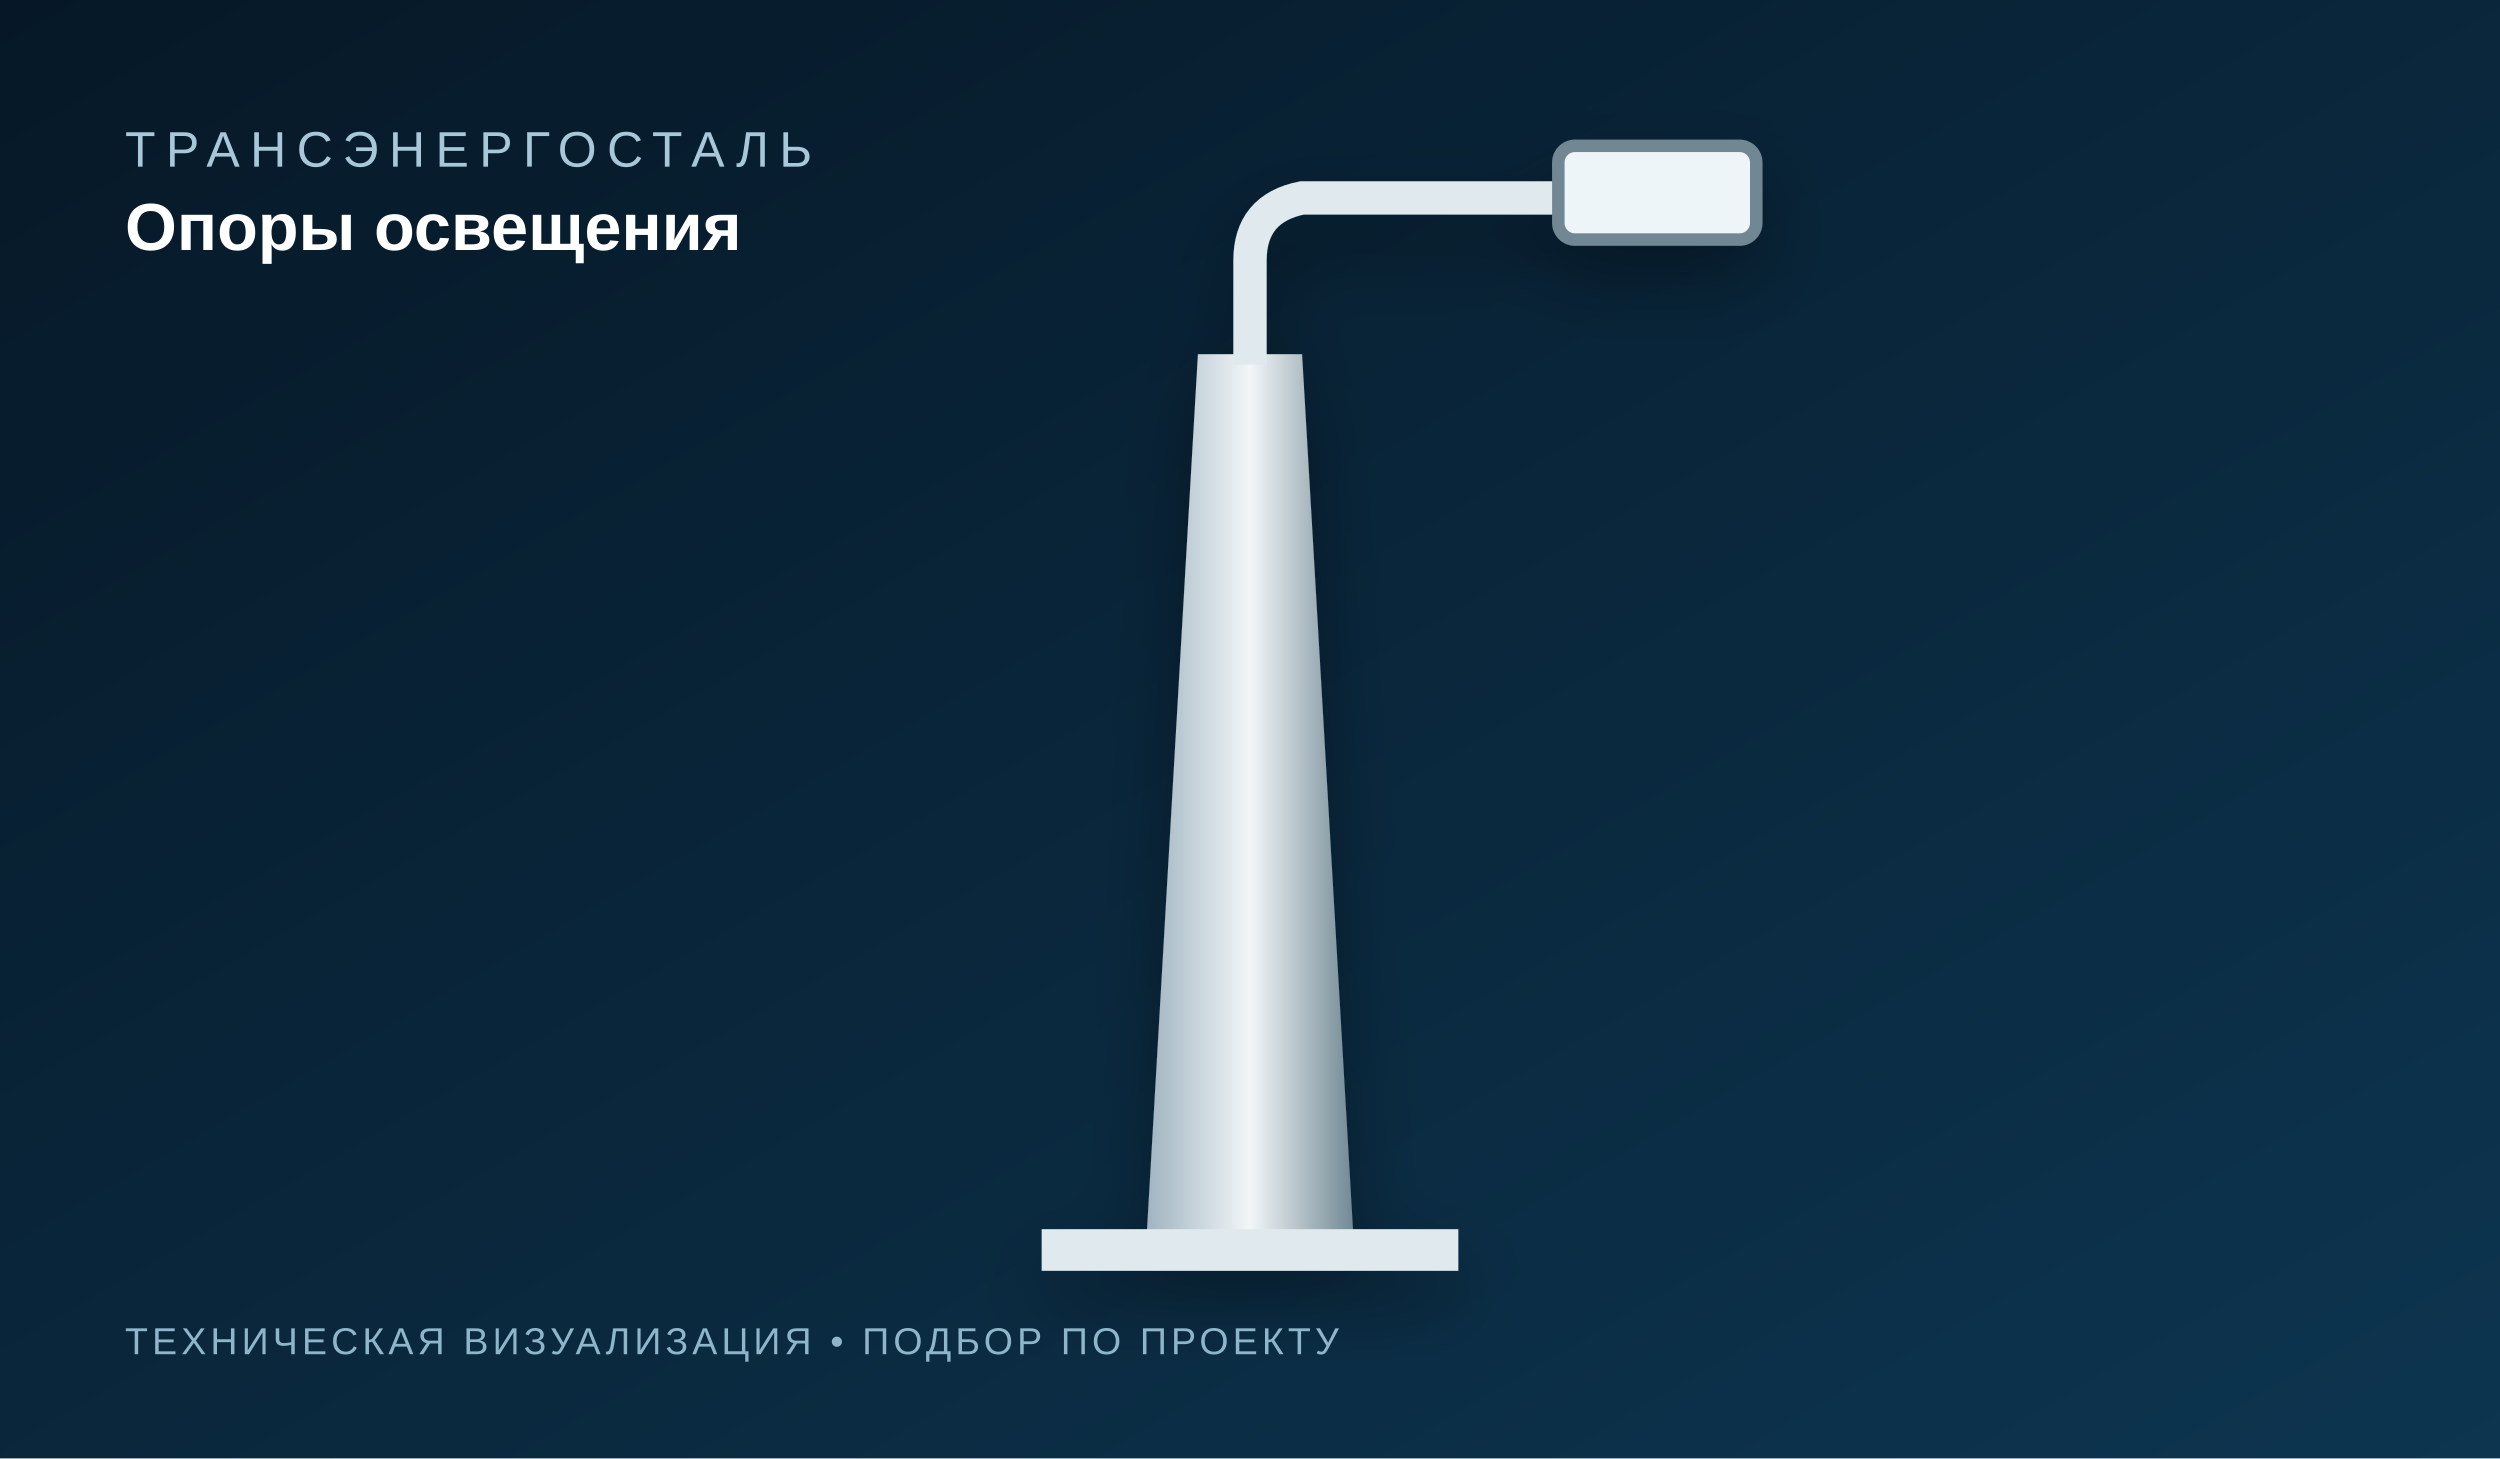
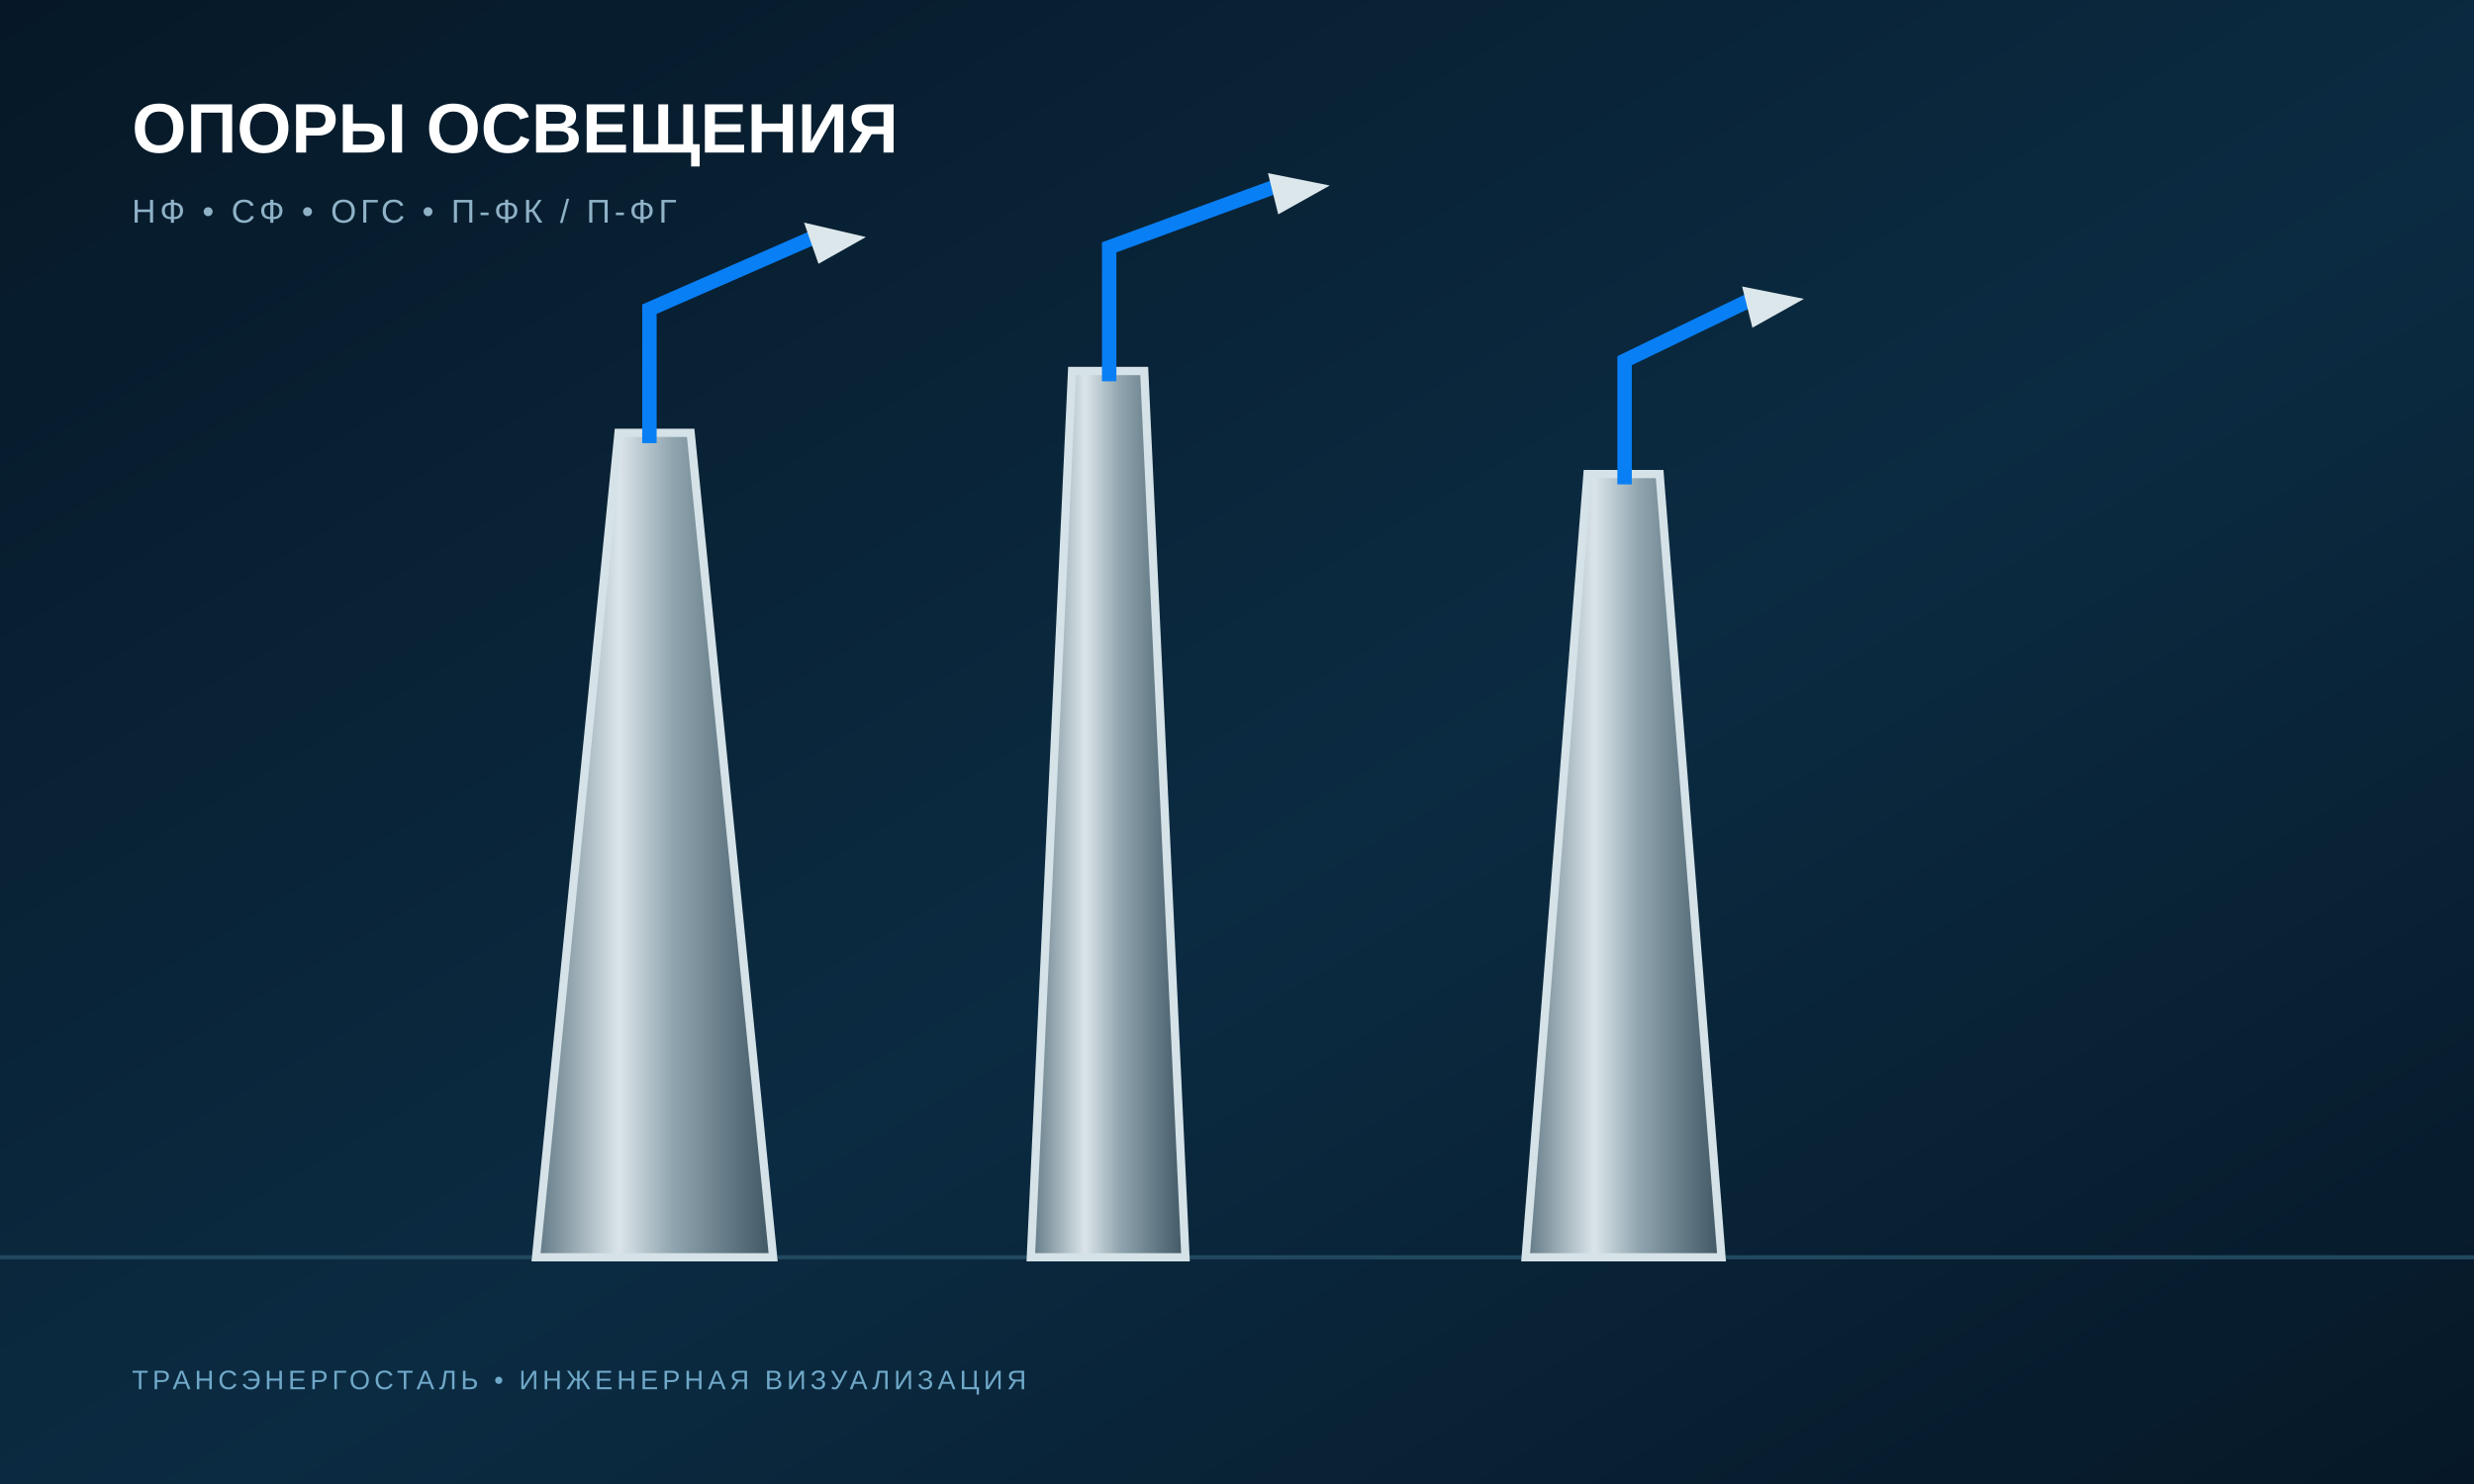
- <svg xmlns="http://www.w3.org/2000/svg" viewBox="0 0 1200 700">
+ <svg xmlns="http://www.w3.org/2000/svg" viewBox="0 0 1200 720">
  <defs>
-     <linearGradient id="bg" x1="0" y1="0" x2="1" y2="1">
+     <linearGradient id="b" x1="0" y1="0" x2="1" y2="1">
      <stop stop-color="#061827" />
-       <stop offset="1" stop-color="#0d3550" />
+       <stop offset=".55" stop-color="#0b2b42" />
+       <stop offset="1" stop-color="#061827" />
    </linearGradient>
-     <linearGradient id="steel" x1="0" y1="0" x2="1" y2="0">
-       <stop stop-color="#9fb3bf" />
-       <stop offset=".5" stop-color="#f2f6f8" />
-       <stop offset="1" stop-color="#718894" />
+     <linearGradient id="s">
+       <stop stop-color="#5f7784" />
+       <stop offset=".35" stop-color="#dbe5e9" />
+       <stop offset=".58" stop-color="#8fa4ae" />
+       <stop offset="1" stop-color="#3f5663" />
    </linearGradient>
-     <filter id="shadow">
-       <feDropShadow dx="0" dy="16" stdDeviation="18" flood-opacity=".35" />
-     </filter>
  </defs>
-   <rect width="1200" height="700" fill="url(#bg)" />
-   <text x="60" y="80" fill="#a8c7d9" font-family="Arial" font-size="24" letter-spacing="5">ТРАНСЭНЕРГОСТАЛЬ</text>
-   <text x="60" y="120" fill="#fff" font-family="Arial" font-size="32" font-weight="700">Опоры освещения</text>
-   <g filter="url(#shadow)">
-     <path d="M550 600 L575 170 L625 170 L650 600 Z" fill="url(#steel)" />
-     <path d="M600 175V125 Q600 100 625 95 L760 95" fill="none" stroke="#dfe9ee" stroke-width="16" />
-     <rect x="748" y="70" width="95" height="45" rx="8" fill="#eef5f8" stroke="#718894" stroke-width="6" />
-     <path d="M500 600H700" stroke="#dfe9ee" stroke-width="20" />
+   <rect width="1200" height="720" fill="url(#b)" />
+   <path d="M0 610H1200" stroke="#21485f" stroke-width="2" />
+   <g fill="url(#s)" stroke="#d5e2e7" stroke-width="4">
+     <path d="M260 610L300 210H335L375 610Z" />
+     <path d="M500 610L520 180H555L575 610Z" />
+     <path d="M740 610L770 230H805L835 610Z" />
  </g>
-   <text x="60" y="650" fill="#8fb5ca" font-family="Arial" font-size="18" letter-spacing="2">ТЕХНИЧЕСКАЯ ВИЗУАЛИЗАЦИЯ • ПОДБОР ПО ПРОЕКТУ</text>
+   <g fill="none" stroke="#087ff5" stroke-width="7">
+     <path d="M315 215V150L395 115M538 185V120L620 90M788 235V175L850 145" />
+   </g>
+   <g fill="#dce7eb">
+     <path d="M390 108L420 115L397 128Z" />
+     <path d="M615 84L645 90L620 104Z" />
+     <path d="M845 139L875 145L850 159Z" />
+   </g>
+   <text x="64" y="74" fill="#fff" font-family="Arial" font-size="34" font-weight="800">ОПОРЫ ОСВЕЩЕНИЯ</text>
+   <text x="64" y="108" fill="#8fb2c7" font-family="Arial" font-size="16" letter-spacing="2">НФ • СФ • ОГС • П-ФК / П-ФГ</text>
+   <text x="64" y="674" fill="#6fa8c8" font-family="Arial" font-size="13" letter-spacing="2">ТРАНСЭНЕРГОСТАЛЬ • ИНЖЕНЕРНАЯ ВИЗУАЛИЗАЦИЯ</text>
</svg>
